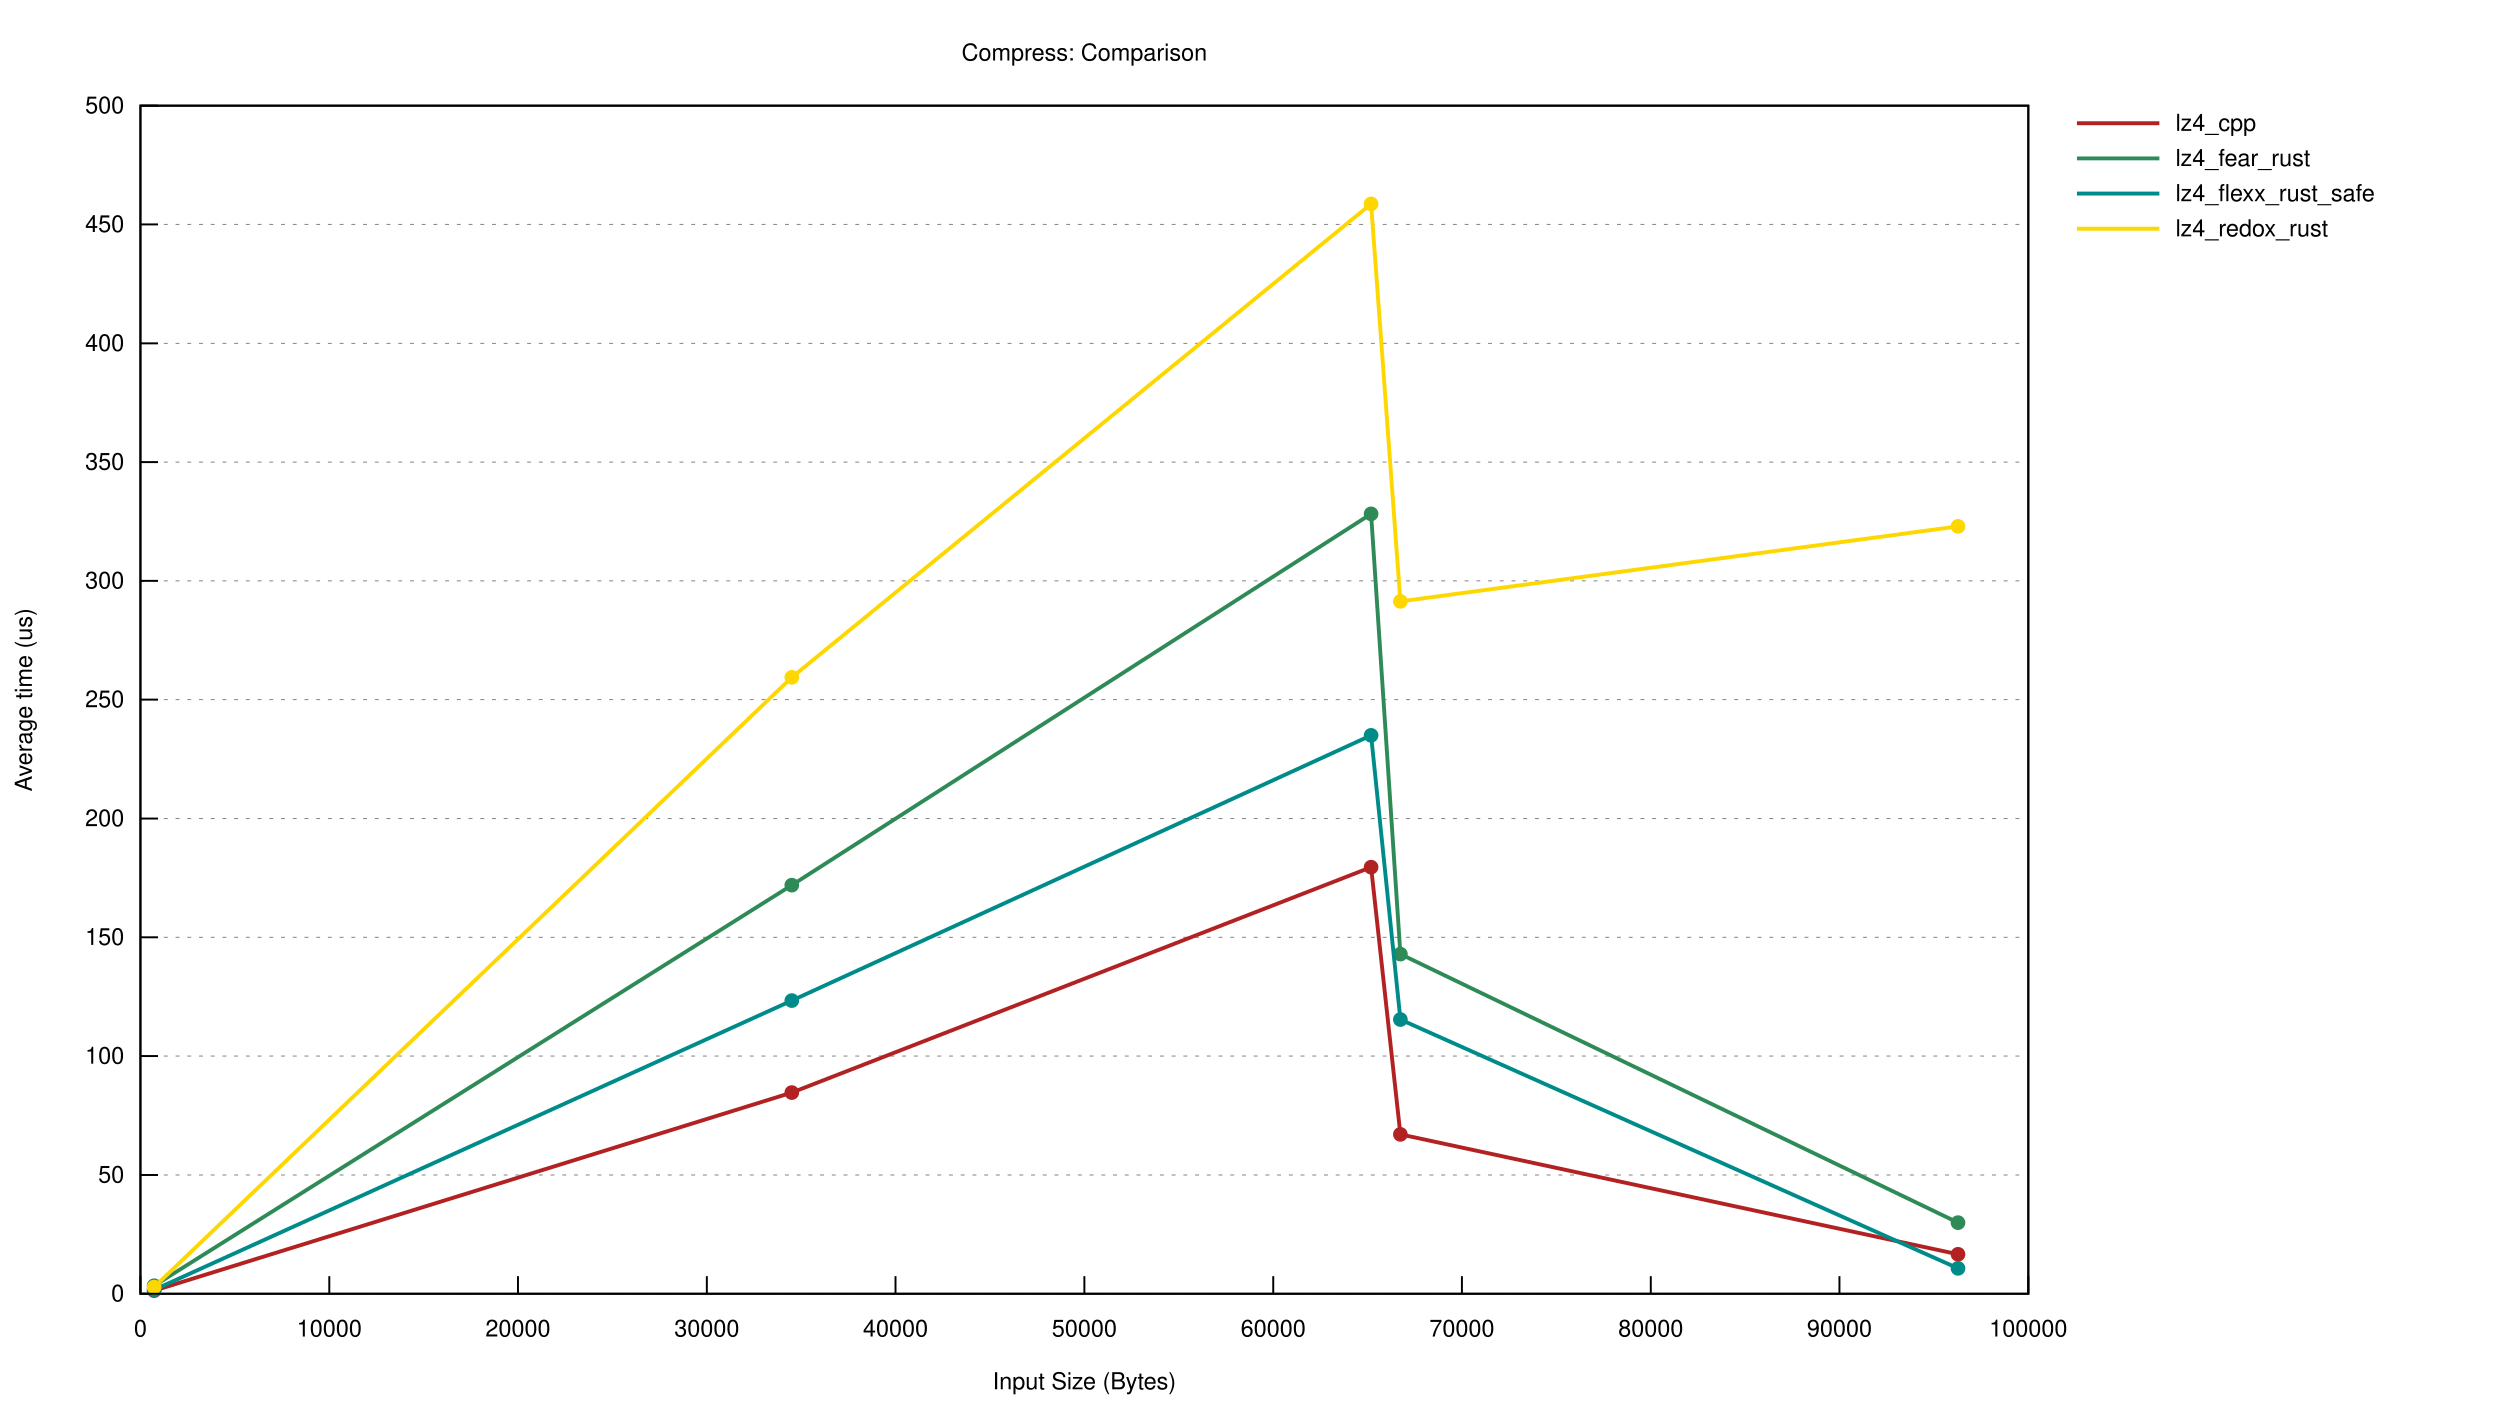
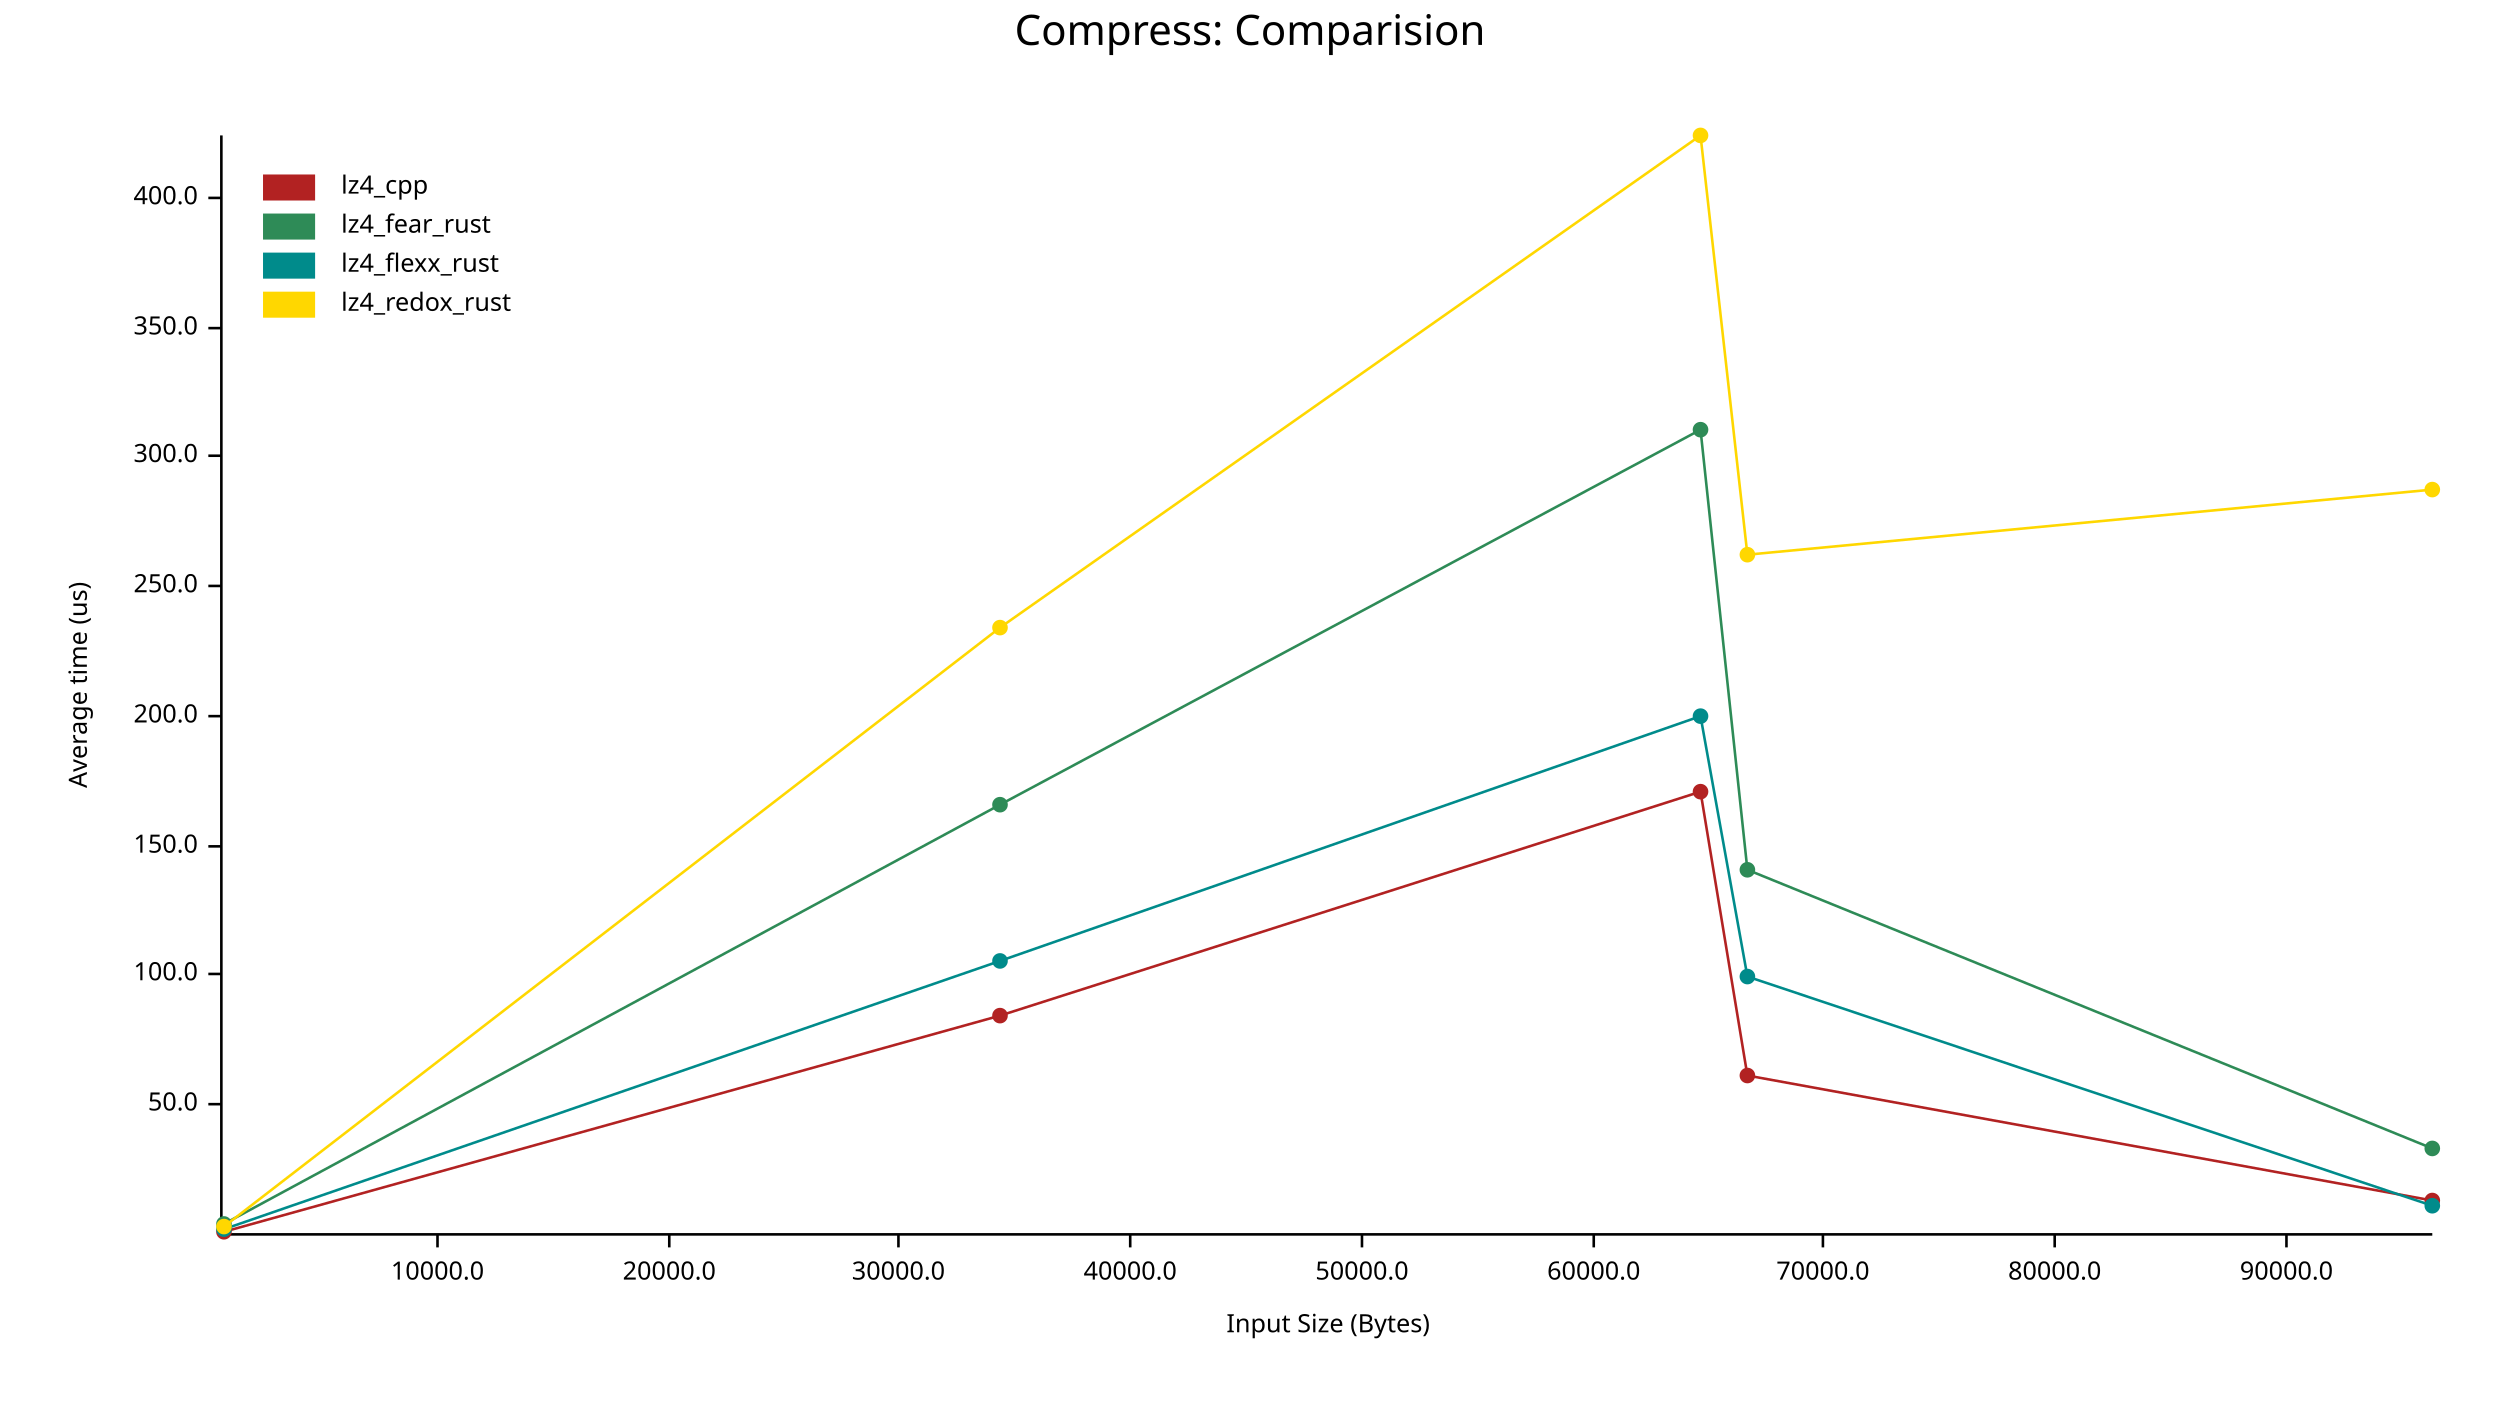
- <svg xmlns="http://www.w3.org/2000/svg" xmlns:xlink="http://www.w3.org/1999/xlink" viewBox="0 0 1280 720">
-   <g id="gnuplot_canvas">
-     <rect x="0" y="0" width="1280" height="720" fill="none" />
-     <defs>
-       <circle id="gpDot" r="0.5" stroke-width="0.5" />
-       <path id="gpPt0" stroke-width="0.222" stroke="currentColor" d="M-1,0 h2 M0,-1 v2" />
-       <path id="gpPt1" stroke-width="0.222" stroke="currentColor" d="M-1,-1 L1,1 M1,-1 L-1,1" />
-       <path id="gpPt2" stroke-width="0.222" stroke="currentColor" d="M-1,0 L1,0 M0,-1 L0,1 M-1,-1 L1,1 M-1,1 L1,-1" />
-       <rect id="gpPt3" stroke-width="0.222" stroke="currentColor" x="-1" y="-1" width="2" height="2" />
-       <rect id="gpPt4" stroke-width="0.222" stroke="currentColor" fill="currentColor" x="-1" y="-1" width="2" height="2" />
-       <circle id="gpPt5" stroke-width="0.222" stroke="currentColor" cx="0" cy="0" r="1" />
-       <use xlink:href="#gpPt5" id="gpPt6" fill="currentColor" stroke="none" />
-       <path id="gpPt7" stroke-width="0.222" stroke="currentColor" d="M0,-1.33 L-1.33,0.67 L1.33,0.67 z" />
-       <use xlink:href="#gpPt7" id="gpPt8" fill="currentColor" stroke="none" />
-       <use xlink:href="#gpPt7" id="gpPt9" stroke="currentColor" transform="rotate(180)" />
-       <use xlink:href="#gpPt9" id="gpPt10" fill="currentColor" stroke="none" />
-       <use xlink:href="#gpPt3" id="gpPt11" stroke="currentColor" transform="rotate(45)" />
-       <use xlink:href="#gpPt11" id="gpPt12" fill="currentColor" stroke="none" />
-       <path id="gpPt13" stroke-width="0.222" stroke="currentColor" d="M0,1.330 L1.265,0.411 L0.782,-1.067 L-0.782,-1.076 L-1.265,0.411 z" />
-       <use xlink:href="#gpPt13" id="gpPt14" fill="currentColor" stroke="none" />
-       <filter id="textbox" filterUnits="objectBoundingBox" x="0" y="0" height="1" width="1">
-         <feFlood flood-color="white" flood-opacity="1" result="bgnd" />
-         <feComposite in="SourceGraphic" in2="bgnd" operator="atop" />
-       </filter>
-       <filter id="greybox" filterUnits="objectBoundingBox" x="0" y="0" height="1" width="1">
-         <feFlood flood-color="lightgrey" flood-opacity="1" result="grey" />
-         <feComposite in="SourceGraphic" in2="grey" operator="atop" />
-       </filter>
-     </defs>
-     <g fill="none" color="white" stroke="currentColor" stroke-width="1.00" stroke-linecap="butt" stroke-linejoin="miter">
- </g>
-     <g fill="none" color="black" stroke="currentColor" stroke-width="1.00" stroke-linecap="butt" stroke-linejoin="miter">
- </g>
-     <g fill="none" color="black" stroke="black" stroke-width="0.50" stroke-linecap="butt" stroke-linejoin="miter">
- </g>
-     <g fill="none" color="gray" stroke="currentColor" stroke-width="0.50" stroke-linecap="butt" stroke-linejoin="miter">
-       <path stroke="gray" stroke-dasharray="2,4" class="gridline" d="M71.9,662.4 L1038.5,662.4  " />
-     </g>
-     <g fill="none" color="gray" stroke="gray" stroke-width="1.00" stroke-linecap="butt" stroke-linejoin="miter">
- </g>
-     <g fill="none" color="black" stroke="currentColor" stroke-width="1.00" stroke-linecap="butt" stroke-linejoin="miter">
-       <path stroke="black" d="M71.9,662.4 L80.9,662.4  " />
-       <g transform="translate(63.6,666.3)" stroke="none" fill="black" font-family="Helvetica" font-size="12.00" text-anchor="end">
-         <text>
-           <tspan font-family="Helvetica"> 0</tspan>
-         </text>
-       </g>
-     </g>
-     <g fill="none" color="black" stroke="currentColor" stroke-width="1.00" stroke-linecap="butt" stroke-linejoin="miter">
- </g>
-     <g fill="none" color="black" stroke="black" stroke-width="0.50" stroke-linecap="butt" stroke-linejoin="miter">
- </g>
-     <g fill="none" color="gray" stroke="currentColor" stroke-width="0.50" stroke-linecap="butt" stroke-linejoin="miter">
-       <path stroke="gray" stroke-dasharray="2,4" class="gridline" d="M71.9,601.6 L1038.5,601.6  " />
-     </g>
-     <g fill="none" color="gray" stroke="gray" stroke-width="1.00" stroke-linecap="butt" stroke-linejoin="miter">
- </g>
-     <g fill="none" color="black" stroke="currentColor" stroke-width="1.00" stroke-linecap="butt" stroke-linejoin="miter">
-       <path stroke="black" d="M71.9,601.6 L80.9,601.6  " />
-       <g transform="translate(63.6,605.5)" stroke="none" fill="black" font-family="Helvetica" font-size="12.00" text-anchor="end">
-         <text>
-           <tspan font-family="Helvetica"> 50</tspan>
-         </text>
-       </g>
-     </g>
-     <g fill="none" color="black" stroke="currentColor" stroke-width="1.00" stroke-linecap="butt" stroke-linejoin="miter">
- </g>
-     <g fill="none" color="black" stroke="black" stroke-width="0.50" stroke-linecap="butt" stroke-linejoin="miter">
- </g>
-     <g fill="none" color="gray" stroke="currentColor" stroke-width="0.50" stroke-linecap="butt" stroke-linejoin="miter">
-       <path stroke="gray" stroke-dasharray="2,4" class="gridline" d="M71.9,540.7 L1038.5,540.7  " />
-     </g>
-     <g fill="none" color="gray" stroke="gray" stroke-width="1.00" stroke-linecap="butt" stroke-linejoin="miter">
- </g>
-     <g fill="none" color="black" stroke="currentColor" stroke-width="1.00" stroke-linecap="butt" stroke-linejoin="miter">
-       <path stroke="black" d="M71.9,540.7 L80.9,540.7  " />
-       <g transform="translate(63.6,544.6)" stroke="none" fill="black" font-family="Helvetica" font-size="12.00" text-anchor="end">
-         <text>
-           <tspan font-family="Helvetica"> 100</tspan>
-         </text>
-       </g>
-     </g>
-     <g fill="none" color="black" stroke="currentColor" stroke-width="1.00" stroke-linecap="butt" stroke-linejoin="miter">
- </g>
-     <g fill="none" color="black" stroke="black" stroke-width="0.50" stroke-linecap="butt" stroke-linejoin="miter">
- </g>
-     <g fill="none" color="gray" stroke="currentColor" stroke-width="0.50" stroke-linecap="butt" stroke-linejoin="miter">
-       <path stroke="gray" stroke-dasharray="2,4" class="gridline" d="M71.9,479.9 L1038.5,479.9  " />
-     </g>
-     <g fill="none" color="gray" stroke="gray" stroke-width="1.00" stroke-linecap="butt" stroke-linejoin="miter">
- </g>
-     <g fill="none" color="black" stroke="currentColor" stroke-width="1.00" stroke-linecap="butt" stroke-linejoin="miter">
-       <path stroke="black" d="M71.9,479.9 L80.9,479.9  " />
-       <g transform="translate(63.6,483.8)" stroke="none" fill="black" font-family="Helvetica" font-size="12.00" text-anchor="end">
-         <text>
-           <tspan font-family="Helvetica"> 150</tspan>
-         </text>
-       </g>
-     </g>
-     <g fill="none" color="black" stroke="currentColor" stroke-width="1.00" stroke-linecap="butt" stroke-linejoin="miter">
- </g>
-     <g fill="none" color="black" stroke="black" stroke-width="0.50" stroke-linecap="butt" stroke-linejoin="miter">
- </g>
-     <g fill="none" color="gray" stroke="currentColor" stroke-width="0.50" stroke-linecap="butt" stroke-linejoin="miter">
-       <path stroke="gray" stroke-dasharray="2,4" class="gridline" d="M71.9,419.1 L1038.5,419.1  " />
-     </g>
-     <g fill="none" color="gray" stroke="gray" stroke-width="1.00" stroke-linecap="butt" stroke-linejoin="miter">
- </g>
-     <g fill="none" color="black" stroke="currentColor" stroke-width="1.00" stroke-linecap="butt" stroke-linejoin="miter">
-       <path stroke="black" d="M71.9,419.1 L80.9,419.1  " />
-       <g transform="translate(63.6,423.0)" stroke="none" fill="black" font-family="Helvetica" font-size="12.00" text-anchor="end">
-         <text>
-           <tspan font-family="Helvetica"> 200</tspan>
-         </text>
-       </g>
-     </g>
-     <g fill="none" color="black" stroke="currentColor" stroke-width="1.00" stroke-linecap="butt" stroke-linejoin="miter">
- </g>
-     <g fill="none" color="black" stroke="black" stroke-width="0.50" stroke-linecap="butt" stroke-linejoin="miter">
- </g>
-     <g fill="none" color="gray" stroke="currentColor" stroke-width="0.50" stroke-linecap="butt" stroke-linejoin="miter">
-       <path stroke="gray" stroke-dasharray="2,4" class="gridline" d="M71.9,358.2 L1038.5,358.2  " />
-     </g>
-     <g fill="none" color="gray" stroke="gray" stroke-width="1.00" stroke-linecap="butt" stroke-linejoin="miter">
- </g>
-     <g fill="none" color="black" stroke="currentColor" stroke-width="1.00" stroke-linecap="butt" stroke-linejoin="miter">
-       <path stroke="black" d="M71.9,358.2 L80.9,358.2  " />
-       <g transform="translate(63.6,362.1)" stroke="none" fill="black" font-family="Helvetica" font-size="12.00" text-anchor="end">
-         <text>
-           <tspan font-family="Helvetica"> 250</tspan>
-         </text>
-       </g>
-     </g>
-     <g fill="none" color="black" stroke="currentColor" stroke-width="1.00" stroke-linecap="butt" stroke-linejoin="miter">
- </g>
-     <g fill="none" color="black" stroke="black" stroke-width="0.50" stroke-linecap="butt" stroke-linejoin="miter">
- </g>
-     <g fill="none" color="gray" stroke="currentColor" stroke-width="0.50" stroke-linecap="butt" stroke-linejoin="miter">
-       <path stroke="gray" stroke-dasharray="2,4" class="gridline" d="M71.9,297.4 L1038.5,297.4  " />
-     </g>
-     <g fill="none" color="gray" stroke="gray" stroke-width="1.00" stroke-linecap="butt" stroke-linejoin="miter">
- </g>
-     <g fill="none" color="black" stroke="currentColor" stroke-width="1.00" stroke-linecap="butt" stroke-linejoin="miter">
-       <path stroke="black" d="M71.9,297.4 L80.9,297.4  " />
-       <g transform="translate(63.6,301.3)" stroke="none" fill="black" font-family="Helvetica" font-size="12.00" text-anchor="end">
-         <text>
-           <tspan font-family="Helvetica"> 300</tspan>
-         </text>
-       </g>
-     </g>
-     <g fill="none" color="black" stroke="currentColor" stroke-width="1.00" stroke-linecap="butt" stroke-linejoin="miter">
- </g>
-     <g fill="none" color="black" stroke="black" stroke-width="0.50" stroke-linecap="butt" stroke-linejoin="miter">
- </g>
-     <g fill="none" color="gray" stroke="currentColor" stroke-width="0.50" stroke-linecap="butt" stroke-linejoin="miter">
-       <path stroke="gray" stroke-dasharray="2,4" class="gridline" d="M71.9,236.6 L1038.5,236.6  " />
-     </g>
-     <g fill="none" color="gray" stroke="gray" stroke-width="1.00" stroke-linecap="butt" stroke-linejoin="miter">
- </g>
-     <g fill="none" color="black" stroke="currentColor" stroke-width="1.00" stroke-linecap="butt" stroke-linejoin="miter">
-       <path stroke="black" d="M71.9,236.6 L80.9,236.6  " />
-       <g transform="translate(63.6,240.5)" stroke="none" fill="black" font-family="Helvetica" font-size="12.00" text-anchor="end">
-         <text>
-           <tspan font-family="Helvetica"> 350</tspan>
-         </text>
-       </g>
-     </g>
-     <g fill="none" color="black" stroke="currentColor" stroke-width="1.00" stroke-linecap="butt" stroke-linejoin="miter">
- </g>
-     <g fill="none" color="black" stroke="black" stroke-width="0.50" stroke-linecap="butt" stroke-linejoin="miter">
- </g>
-     <g fill="none" color="gray" stroke="currentColor" stroke-width="0.50" stroke-linecap="butt" stroke-linejoin="miter">
-       <path stroke="gray" stroke-dasharray="2,4" class="gridline" d="M71.9,175.8 L1038.5,175.8  " />
-     </g>
-     <g fill="none" color="gray" stroke="gray" stroke-width="1.00" stroke-linecap="butt" stroke-linejoin="miter">
- </g>
-     <g fill="none" color="black" stroke="currentColor" stroke-width="1.00" stroke-linecap="butt" stroke-linejoin="miter">
-       <path stroke="black" d="M71.9,175.8 L80.9,175.8  " />
-       <g transform="translate(63.6,179.7)" stroke="none" fill="black" font-family="Helvetica" font-size="12.00" text-anchor="end">
-         <text>
-           <tspan font-family="Helvetica"> 400</tspan>
-         </text>
-       </g>
-     </g>
-     <g fill="none" color="black" stroke="currentColor" stroke-width="1.00" stroke-linecap="butt" stroke-linejoin="miter">
- </g>
-     <g fill="none" color="black" stroke="black" stroke-width="0.50" stroke-linecap="butt" stroke-linejoin="miter">
- </g>
-     <g fill="none" color="gray" stroke="currentColor" stroke-width="0.50" stroke-linecap="butt" stroke-linejoin="miter">
-       <path stroke="gray" stroke-dasharray="2,4" class="gridline" d="M71.9,114.9 L1038.5,114.9  " />
-     </g>
-     <g fill="none" color="gray" stroke="gray" stroke-width="1.00" stroke-linecap="butt" stroke-linejoin="miter">
- </g>
-     <g fill="none" color="black" stroke="currentColor" stroke-width="1.00" stroke-linecap="butt" stroke-linejoin="miter">
-       <path stroke="black" d="M71.9,114.9 L80.9,114.9  " />
-       <g transform="translate(63.6,118.8)" stroke="none" fill="black" font-family="Helvetica" font-size="12.00" text-anchor="end">
-         <text>
-           <tspan font-family="Helvetica"> 450</tspan>
-         </text>
-       </g>
-     </g>
-     <g fill="none" color="black" stroke="currentColor" stroke-width="1.00" stroke-linecap="butt" stroke-linejoin="miter">
- </g>
-     <g fill="none" color="black" stroke="black" stroke-width="0.50" stroke-linecap="butt" stroke-linejoin="miter">
- </g>
-     <g fill="none" color="gray" stroke="currentColor" stroke-width="0.50" stroke-linecap="butt" stroke-linejoin="miter">
-       <path stroke="gray" stroke-dasharray="2,4" class="gridline" d="M71.9,54.1 L1038.5,54.1  " />
-     </g>
-     <g fill="none" color="gray" stroke="gray" stroke-width="1.00" stroke-linecap="butt" stroke-linejoin="miter">
- </g>
-     <g fill="none" color="black" stroke="currentColor" stroke-width="1.00" stroke-linecap="butt" stroke-linejoin="miter">
-       <path stroke="black" d="M71.9,54.1 L80.9,54.1  " />
-       <g transform="translate(63.6,58.0)" stroke="none" fill="black" font-family="Helvetica" font-size="12.00" text-anchor="end">
-         <text>
-           <tspan font-family="Helvetica"> 500</tspan>
-         </text>
-       </g>
-     </g>
-     <g fill="none" color="black" stroke="currentColor" stroke-width="1.00" stroke-linecap="butt" stroke-linejoin="miter">
-       <path stroke="black" d="M71.9,662.4 L71.9,653.4  " />
-       <g transform="translate(71.9,684.3)" stroke="none" fill="black" font-family="Helvetica" font-size="12.00" text-anchor="middle">
-         <text>
-           <tspan font-family="Helvetica"> 0</tspan>
-         </text>
-       </g>
-     </g>
-     <g fill="none" color="black" stroke="currentColor" stroke-width="1.00" stroke-linecap="butt" stroke-linejoin="miter">
-       <path stroke="black" d="M168.6,662.4 L168.6,653.4  " />
-       <g transform="translate(168.6,684.3)" stroke="none" fill="black" font-family="Helvetica" font-size="12.00" text-anchor="middle">
-         <text>
-           <tspan font-family="Helvetica"> 10000</tspan>
-         </text>
-       </g>
-     </g>
-     <g fill="none" color="black" stroke="currentColor" stroke-width="1.00" stroke-linecap="butt" stroke-linejoin="miter">
-       <path stroke="black" d="M265.2,662.4 L265.2,653.4  " />
-       <g transform="translate(265.2,684.3)" stroke="none" fill="black" font-family="Helvetica" font-size="12.00" text-anchor="middle">
-         <text>
-           <tspan font-family="Helvetica"> 20000</tspan>
-         </text>
-       </g>
-     </g>
-     <g fill="none" color="black" stroke="currentColor" stroke-width="1.00" stroke-linecap="butt" stroke-linejoin="miter">
-       <path stroke="black" d="M361.9,662.4 L361.9,653.4  " />
-       <g transform="translate(361.9,684.3)" stroke="none" fill="black" font-family="Helvetica" font-size="12.00" text-anchor="middle">
-         <text>
-           <tspan font-family="Helvetica"> 30000</tspan>
-         </text>
-       </g>
-     </g>
-     <g fill="none" color="black" stroke="currentColor" stroke-width="1.00" stroke-linecap="butt" stroke-linejoin="miter">
-       <path stroke="black" d="M458.5,662.4 L458.5,653.4  " />
-       <g transform="translate(458.5,684.3)" stroke="none" fill="black" font-family="Helvetica" font-size="12.00" text-anchor="middle">
-         <text>
-           <tspan font-family="Helvetica"> 40000</tspan>
-         </text>
-       </g>
-     </g>
-     <g fill="none" color="black" stroke="currentColor" stroke-width="1.00" stroke-linecap="butt" stroke-linejoin="miter">
-       <path stroke="black" d="M555.2,662.4 L555.2,653.4  " />
-       <g transform="translate(555.2,684.3)" stroke="none" fill="black" font-family="Helvetica" font-size="12.00" text-anchor="middle">
-         <text>
-           <tspan font-family="Helvetica"> 50000</tspan>
-         </text>
-       </g>
-     </g>
-     <g fill="none" color="black" stroke="currentColor" stroke-width="1.00" stroke-linecap="butt" stroke-linejoin="miter">
-       <path stroke="black" d="M651.9,662.4 L651.9,653.4  " />
-       <g transform="translate(651.9,684.3)" stroke="none" fill="black" font-family="Helvetica" font-size="12.00" text-anchor="middle">
-         <text>
-           <tspan font-family="Helvetica"> 60000</tspan>
-         </text>
-       </g>
-     </g>
-     <g fill="none" color="black" stroke="currentColor" stroke-width="1.00" stroke-linecap="butt" stroke-linejoin="miter">
-       <path stroke="black" d="M748.5,662.4 L748.5,653.4  " />
-       <g transform="translate(748.5,684.3)" stroke="none" fill="black" font-family="Helvetica" font-size="12.00" text-anchor="middle">
-         <text>
-           <tspan font-family="Helvetica"> 70000</tspan>
-         </text>
-       </g>
-     </g>
-     <g fill="none" color="black" stroke="currentColor" stroke-width="1.00" stroke-linecap="butt" stroke-linejoin="miter">
-       <path stroke="black" d="M845.2,662.4 L845.2,653.4  " />
-       <g transform="translate(845.2,684.3)" stroke="none" fill="black" font-family="Helvetica" font-size="12.00" text-anchor="middle">
-         <text>
-           <tspan font-family="Helvetica"> 80000</tspan>
-         </text>
-       </g>
-     </g>
-     <g fill="none" color="black" stroke="currentColor" stroke-width="1.00" stroke-linecap="butt" stroke-linejoin="miter">
-       <path stroke="black" d="M941.8,662.4 L941.8,653.4  " />
-       <g transform="translate(941.8,684.3)" stroke="none" fill="black" font-family="Helvetica" font-size="12.00" text-anchor="middle">
-         <text>
-           <tspan font-family="Helvetica"> 90000</tspan>
-         </text>
-       </g>
-     </g>
-     <g fill="none" color="black" stroke="currentColor" stroke-width="1.00" stroke-linecap="butt" stroke-linejoin="miter">
-       <path stroke="black" d="M1038.5,662.4 L1038.5,653.4  " />
-       <g transform="translate(1038.5,684.3)" stroke="none" fill="black" font-family="Helvetica" font-size="12.00" text-anchor="middle">
-         <text>
-           <tspan font-family="Helvetica"> 100000</tspan>
-         </text>
-       </g>
-     </g>
-     <g fill="none" color="black" stroke="currentColor" stroke-width="1.00" stroke-linecap="butt" stroke-linejoin="miter">
- </g>
-     <g fill="none" color="black" stroke="currentColor" stroke-width="1.00" stroke-linecap="butt" stroke-linejoin="miter">
-       <path stroke="black" d="M71.9,54.1 L71.9,662.4 L1038.5,662.4 L1038.5,54.1 L71.9,54.1 Z  " />
-     </g>
-     <g fill="none" color="black" stroke="currentColor" stroke-width="1.00" stroke-linecap="butt" stroke-linejoin="miter">
-       <g transform="translate(16.3,358.3) rotate(270)" stroke="none" fill="black" font-family="Helvetica" font-size="12.00" text-anchor="middle">
-         <text>
-           <tspan font-family="Helvetica">Average time (us)</tspan>
-         </text>
-       </g>
-     </g>
-     <g fill="none" color="black" stroke="currentColor" stroke-width="1.00" stroke-linecap="butt" stroke-linejoin="miter">
-       <g transform="translate(555.2,711.3)" stroke="none" fill="black" font-family="Helvetica" font-size="12.00" text-anchor="middle">
-         <text>
-           <tspan font-family="Helvetica">Input Size (Bytes)</tspan>
-         </text>
-       </g>
-     </g>
-     <g fill="none" color="black" stroke="currentColor" stroke-width="1.00" stroke-linecap="butt" stroke-linejoin="miter">
-       <g transform="translate(555.2,31.0)" stroke="none" fill="black" font-family="Helvetica" font-size="12.00" text-anchor="middle">
-         <text>
-           <tspan font-family="Helvetica">Compress: Comparison</tspan>
-         </text>
-       </g>
-     </g>
-     <g id="gnuplot_plot_1">
-       <g fill="none" color="white" stroke="black" stroke-width="2.00" stroke-linecap="butt" stroke-linejoin="miter">
- </g>
-       <g fill="none" color="black" stroke="currentColor" stroke-width="2.00" stroke-linecap="butt" stroke-linejoin="miter">
-         <g transform="translate(1113.9,67.0)" stroke="none" fill="black" font-family="Helvetica" font-size="12.00" text-anchor="start">
-           <text>
-             <tspan font-family="Helvetica">lz4_cpp</tspan>
-           </text>
-         </g>
-       </g>
-       <g fill="none" color="black" stroke="currentColor" stroke-width="2.00" stroke-linecap="butt" stroke-linejoin="miter">
-         <path stroke="rgb(178,  34,  34)" d="M1063.4,63.1 L1105.6,63.1 M78.9,660.8 L405.4,559.4 L702.0,444.0 L717.0,580.8 L1002.5,642.2  " />
-       </g>
-     </g>
-     <g id="gnuplot_plot_2">
-       <g fill="none" color="white" stroke="rgb(178,  34,  34)" stroke-width="1.00" stroke-linecap="butt" stroke-linejoin="miter">
- </g>
-       <g fill="none" color="black" stroke="currentColor" stroke-width="1.00" stroke-linecap="butt" stroke-linejoin="miter">
-         <use xlink:href="#gpPt6" transform="translate(78.9,660.8) scale(3.38)" color="rgb(178,  34,  34)" />
-         <use xlink:href="#gpPt6" transform="translate(405.4,559.4) scale(3.38)" color="rgb(178,  34,  34)" />
-         <use xlink:href="#gpPt6" transform="translate(702.0,444.0) scale(3.38)" color="rgb(178,  34,  34)" />
-         <use xlink:href="#gpPt6" transform="translate(717.0,580.8) scale(3.38)" color="rgb(178,  34,  34)" />
-         <use xlink:href="#gpPt6" transform="translate(1002.5,642.2) scale(3.38)" color="rgb(178,  34,  34)" />
-       </g>
-     </g>
-     <g id="gnuplot_plot_3">
-       <g fill="none" color="white" stroke="rgb(178,  34,  34)" stroke-width="2.00" stroke-linecap="butt" stroke-linejoin="miter">
- </g>
-       <g fill="none" color="black" stroke="currentColor" stroke-width="2.00" stroke-linecap="butt" stroke-linejoin="miter">
-         <g transform="translate(1113.9,85.0)" stroke="none" fill="black" font-family="Helvetica" font-size="12.00" text-anchor="start">
-           <text>
-             <tspan font-family="Helvetica">lz4_fear_rust</tspan>
-           </text>
-         </g>
-       </g>
-       <g fill="none" color="black" stroke="currentColor" stroke-width="2.00" stroke-linecap="butt" stroke-linejoin="miter">
-         <path stroke="rgb( 46, 139,  87)" d="M1063.4,81.1 L1105.6,81.1 M78.9,658.3 L405.4,453.2 L702.0,263.1 L717.0,488.5 L1002.5,626.0  " />
-       </g>
-     </g>
-     <g id="gnuplot_plot_4">
-       <g fill="none" color="white" stroke="rgb( 46, 139,  87)" stroke-width="1.00" stroke-linecap="butt" stroke-linejoin="miter">
- </g>
-       <g fill="none" color="black" stroke="currentColor" stroke-width="1.00" stroke-linecap="butt" stroke-linejoin="miter">
-         <use xlink:href="#gpPt6" transform="translate(78.9,658.3) scale(3.38)" color="rgb( 46, 139,  87)" />
-         <use xlink:href="#gpPt6" transform="translate(405.4,453.2) scale(3.38)" color="rgb( 46, 139,  87)" />
-         <use xlink:href="#gpPt6" transform="translate(702.0,263.1) scale(3.38)" color="rgb( 46, 139,  87)" />
-         <use xlink:href="#gpPt6" transform="translate(717.0,488.5) scale(3.38)" color="rgb( 46, 139,  87)" />
-         <use xlink:href="#gpPt6" transform="translate(1002.5,626.0) scale(3.38)" color="rgb( 46, 139,  87)" />
-       </g>
-     </g>
-     <g id="gnuplot_plot_5">
-       <g fill="none" color="white" stroke="rgb( 46, 139,  87)" stroke-width="2.00" stroke-linecap="butt" stroke-linejoin="miter">
- </g>
-       <g fill="none" color="black" stroke="currentColor" stroke-width="2.00" stroke-linecap="butt" stroke-linejoin="miter">
-         <g transform="translate(1113.9,103.0)" stroke="none" fill="black" font-family="Helvetica" font-size="12.00" text-anchor="start">
-           <text>
-             <tspan font-family="Helvetica">lz4_flexx_rust_safe</tspan>
-           </text>
-         </g>
-       </g>
-       <g fill="none" color="black" stroke="currentColor" stroke-width="2.00" stroke-linecap="butt" stroke-linejoin="miter">
-         <path stroke="rgb(  0, 139, 139)" d="M1063.4,99.1 L1105.6,99.1 M78.9,660.4 L405.4,512.3 L702.0,376.5 L717.0,522.0 L1002.5,649.4  " />
-       </g>
-     </g>
-     <g id="gnuplot_plot_6">
-       <g fill="none" color="white" stroke="rgb(  0, 139, 139)" stroke-width="1.00" stroke-linecap="butt" stroke-linejoin="miter">
- </g>
-       <g fill="none" color="black" stroke="currentColor" stroke-width="1.00" stroke-linecap="butt" stroke-linejoin="miter">
-         <use xlink:href="#gpPt6" transform="translate(78.9,660.4) scale(3.38)" color="rgb(  0, 139, 139)" />
-         <use xlink:href="#gpPt6" transform="translate(405.4,512.3) scale(3.38)" color="rgb(  0, 139, 139)" />
-         <use xlink:href="#gpPt6" transform="translate(702.0,376.5) scale(3.38)" color="rgb(  0, 139, 139)" />
-         <use xlink:href="#gpPt6" transform="translate(717.0,522.0) scale(3.38)" color="rgb(  0, 139, 139)" />
-         <use xlink:href="#gpPt6" transform="translate(1002.5,649.4) scale(3.38)" color="rgb(  0, 139, 139)" />
-       </g>
-     </g>
-     <g id="gnuplot_plot_7">
-       <g fill="none" color="white" stroke="rgb(  0, 139, 139)" stroke-width="2.00" stroke-linecap="butt" stroke-linejoin="miter">
- </g>
-       <g fill="none" color="black" stroke="currentColor" stroke-width="2.00" stroke-linecap="butt" stroke-linejoin="miter">
-         <g transform="translate(1113.9,121.0)" stroke="none" fill="black" font-family="Helvetica" font-size="12.00" text-anchor="start">
-           <text>
-             <tspan font-family="Helvetica">lz4_redox_rust</tspan>
-           </text>
-         </g>
-       </g>
-       <g fill="none" color="black" stroke="currentColor" stroke-width="2.00" stroke-linecap="butt" stroke-linejoin="miter">
-         <path stroke="rgb(255, 215,   0)" d="M1063.4,117.1 L1105.6,117.1 M78.9,659.0 L405.4,346.8 L702.0,104.4 L717.0,307.9 L1002.5,269.5  " />
-       </g>
-     </g>
-     <g id="gnuplot_plot_8">
-       <g fill="none" color="white" stroke="rgb(255, 215,   0)" stroke-width="1.00" stroke-linecap="butt" stroke-linejoin="miter">
- </g>
-       <g fill="none" color="black" stroke="currentColor" stroke-width="1.00" stroke-linecap="butt" stroke-linejoin="miter">
-         <use xlink:href="#gpPt6" transform="translate(78.9,659.0) scale(3.38)" color="rgb(255, 215,   0)" />
-         <use xlink:href="#gpPt6" transform="translate(405.4,346.8) scale(3.38)" color="rgb(255, 215,   0)" />
-         <use xlink:href="#gpPt6" transform="translate(702.0,104.4) scale(3.38)" color="rgb(255, 215,   0)" />
-         <use xlink:href="#gpPt6" transform="translate(717.0,307.9) scale(3.38)" color="rgb(255, 215,   0)" />
-         <use xlink:href="#gpPt6" transform="translate(1002.5,269.5) scale(3.38)" color="rgb(255, 215,   0)" />
-       </g>
-     </g>
-     <g fill="none" color="white" stroke="rgb(255, 215,   0)" stroke-width="2.00" stroke-linecap="butt" stroke-linejoin="miter">
- </g>
-     <g fill="none" color="black" stroke="currentColor" stroke-width="2.00" stroke-linecap="butt" stroke-linejoin="miter">
- </g>
-     <g fill="none" color="black" stroke="black" stroke-width="1.00" stroke-linecap="butt" stroke-linejoin="miter">
- </g>
-     <g fill="none" color="black" stroke="currentColor" stroke-width="1.00" stroke-linecap="butt" stroke-linejoin="miter">
-       <path stroke="black" d="M71.9,54.1 L71.9,662.4 L1038.5,662.4 L1038.5,54.1 L71.9,54.1 Z  " />
-     </g>
-     <g fill="none" color="black" stroke="currentColor" stroke-width="1.00" stroke-linecap="butt" stroke-linejoin="miter">
- </g>
-   </g>
+ <svg xmlns="http://www.w3.org/2000/svg" width="960" height="540" viewBox="0 0 960 540">
+   <text x="480" y="5" dy="0.76em" text-anchor="middle" font-family="sans-serif" font-size="16.129" opacity="1" fill="#000000">
+ Compress: Comparision
+ </text>
+   <text x="26" y="263" dy="0.76em" text-anchor="middle" font-family="sans-serif" font-size="9.677" opacity="1" fill="#000000" transform="rotate(270, 26, 263)">
+ Average time (us)
+ </text>
+   <text x="510" y="514" dy="-0.5ex" text-anchor="middle" font-family="sans-serif" font-size="9.677" opacity="1" fill="#000000">
+ Input Size (Bytes)
+ </text>
+   <polyline fill="none" opacity="1" stroke="#000000" stroke-width="1" points="85,52 85,474 " />
+   <text x="76" y="424" dy="0.5ex" text-anchor="end" font-family="sans-serif" font-size="9.677" opacity="1" fill="#000000">
+ 50.0
+ </text>
+   <polyline fill="none" opacity="1" stroke="#000000" stroke-width="1" points="80,424 85,424 " />
+   <text x="76" y="374" dy="0.5ex" text-anchor="end" font-family="sans-serif" font-size="9.677" opacity="1" fill="#000000">
+ 100.0
+ </text>
+   <polyline fill="none" opacity="1" stroke="#000000" stroke-width="1" points="80,374 85,374 " />
+   <text x="76" y="325" dy="0.5ex" text-anchor="end" font-family="sans-serif" font-size="9.677" opacity="1" fill="#000000">
+ 150.0
+ </text>
+   <polyline fill="none" opacity="1" stroke="#000000" stroke-width="1" points="80,325 85,325 " />
+   <text x="76" y="275" dy="0.5ex" text-anchor="end" font-family="sans-serif" font-size="9.677" opacity="1" fill="#000000">
+ 200.0
+ </text>
+   <polyline fill="none" opacity="1" stroke="#000000" stroke-width="1" points="80,275 85,275 " />
+   <text x="76" y="225" dy="0.5ex" text-anchor="end" font-family="sans-serif" font-size="9.677" opacity="1" fill="#000000">
+ 250.0
+ </text>
+   <polyline fill="none" opacity="1" stroke="#000000" stroke-width="1" points="80,225 85,225 " />
+   <text x="76" y="175" dy="0.5ex" text-anchor="end" font-family="sans-serif" font-size="9.677" opacity="1" fill="#000000">
+ 300.0
+ </text>
+   <polyline fill="none" opacity="1" stroke="#000000" stroke-width="1" points="80,175 85,175 " />
+   <text x="76" y="126" dy="0.5ex" text-anchor="end" font-family="sans-serif" font-size="9.677" opacity="1" fill="#000000">
+ 350.0
+ </text>
+   <polyline fill="none" opacity="1" stroke="#000000" stroke-width="1" points="80,126 85,126 " />
+   <text x="76" y="76" dy="0.5ex" text-anchor="end" font-family="sans-serif" font-size="9.677" opacity="1" fill="#000000">
+ 400.0
+ </text>
+   <polyline fill="none" opacity="1" stroke="#000000" stroke-width="1" points="80,76 85,76 " />
+   <polyline fill="none" opacity="1" stroke="#000000" stroke-width="1" points="86,474 934,474 " />
+   <text x="168" y="484" dy="0.76em" text-anchor="middle" font-family="sans-serif" font-size="9.677" opacity="1" fill="#000000">
+ 10000.0
+ </text>
+   <polyline fill="none" opacity="1" stroke="#000000" stroke-width="1" points="168,474 168,479 " />
+   <text x="257" y="484" dy="0.76em" text-anchor="middle" font-family="sans-serif" font-size="9.677" opacity="1" fill="#000000">
+ 20000.0
+ </text>
+   <polyline fill="none" opacity="1" stroke="#000000" stroke-width="1" points="257,474 257,479 " />
+   <text x="345" y="484" dy="0.76em" text-anchor="middle" font-family="sans-serif" font-size="9.677" opacity="1" fill="#000000">
+ 30000.0
+ </text>
+   <polyline fill="none" opacity="1" stroke="#000000" stroke-width="1" points="345,474 345,479 " />
+   <text x="434" y="484" dy="0.76em" text-anchor="middle" font-family="sans-serif" font-size="9.677" opacity="1" fill="#000000">
+ 40000.0
+ </text>
+   <polyline fill="none" opacity="1" stroke="#000000" stroke-width="1" points="434,474 434,479 " />
+   <text x="523" y="484" dy="0.76em" text-anchor="middle" font-family="sans-serif" font-size="9.677" opacity="1" fill="#000000">
+ 50000.0
+ </text>
+   <polyline fill="none" opacity="1" stroke="#000000" stroke-width="1" points="523,474 523,479 " />
+   <text x="612" y="484" dy="0.76em" text-anchor="middle" font-family="sans-serif" font-size="9.677" opacity="1" fill="#000000">
+ 60000.0
+ </text>
+   <polyline fill="none" opacity="1" stroke="#000000" stroke-width="1" points="612,474 612,479 " />
+   <text x="700" y="484" dy="0.76em" text-anchor="middle" font-family="sans-serif" font-size="9.677" opacity="1" fill="#000000">
+ 70000.0
+ </text>
+   <polyline fill="none" opacity="1" stroke="#000000" stroke-width="1" points="700,474 700,479 " />
+   <text x="789" y="484" dy="0.76em" text-anchor="middle" font-family="sans-serif" font-size="9.677" opacity="1" fill="#000000">
+ 80000.0
+ </text>
+   <polyline fill="none" opacity="1" stroke="#000000" stroke-width="1" points="789,474 789,479 " />
+   <text x="878" y="484" dy="0.76em" text-anchor="middle" font-family="sans-serif" font-size="9.677" opacity="1" fill="#000000">
+ 90000.0
+ </text>
+   <polyline fill="none" opacity="1" stroke="#000000" stroke-width="1" points="878,474 878,479 " />
+   <circle cx="86" cy="473" r="3" opacity="1" fill="#B22222" stroke="none" />
+   <circle cx="384" cy="390" r="3" opacity="1" fill="#B22222" stroke="none" />
+   <circle cx="653" cy="304" r="3" opacity="1" fill="#B22222" stroke="none" />
+   <circle cx="671" cy="413" r="3" opacity="1" fill="#B22222" stroke="none" />
+   <circle cx="934" cy="461" r="3" opacity="1" fill="#B22222" stroke="none" />
+   <polyline fill="none" opacity="1" stroke="#B22222" stroke-width="1" points="86,473 384,390 653,304 671,413 934,461 " />
+   <circle cx="86" cy="470" r="3" opacity="1" fill="#2E8B57" stroke="none" />
+   <circle cx="384" cy="309" r="3" opacity="1" fill="#2E8B57" stroke="none" />
+   <circle cx="653" cy="165" r="3" opacity="1" fill="#2E8B57" stroke="none" />
+   <circle cx="671" cy="334" r="3" opacity="1" fill="#2E8B57" stroke="none" />
+   <circle cx="934" cy="441" r="3" opacity="1" fill="#2E8B57" stroke="none" />
+   <polyline fill="none" opacity="1" stroke="#2E8B57" stroke-width="1" points="86,470 384,309 653,165 671,334 934,441 " />
+   <circle cx="86" cy="472" r="3" opacity="1" fill="#008B8B" stroke="none" />
+   <circle cx="384" cy="369" r="3" opacity="1" fill="#008B8B" stroke="none" />
+   <circle cx="653" cy="275" r="3" opacity="1" fill="#008B8B" stroke="none" />
+   <circle cx="671" cy="375" r="3" opacity="1" fill="#008B8B" stroke="none" />
+   <circle cx="934" cy="463" r="3" opacity="1" fill="#008B8B" stroke="none" />
+   <polyline fill="none" opacity="1" stroke="#008B8B" stroke-width="1" points="86,472 384,369 653,275 671,375 934,463 " />
+   <circle cx="86" cy="471" r="3" opacity="1" fill="#FFD700" stroke="none" />
+   <circle cx="384" cy="241" r="3" opacity="1" fill="#FFD700" stroke="none" />
+   <circle cx="653" cy="52" r="3" opacity="1" fill="#FFD700" stroke="none" />
+   <circle cx="671" cy="213" r="3" opacity="1" fill="#FFD700" stroke="none" />
+   <circle cx="934" cy="188" r="3" opacity="1" fill="#FFD700" stroke="none" />
+   <polyline fill="none" opacity="1" stroke="#FFD700" stroke-width="1" points="86,471 384,241 653,52 671,213 934,188 " />
+   <text x="131" y="67" dy="0.76em" text-anchor="start" font-family="sans-serif" font-size="9.677" opacity="1" fill="#000000">
+ lz4_cpp
+ </text>
+   <text x="131" y="82" dy="0.76em" text-anchor="start" font-family="sans-serif" font-size="9.677" opacity="1" fill="#000000">
+ lz4_fear_rust
+ </text>
+   <text x="131" y="97" dy="0.76em" text-anchor="start" font-family="sans-serif" font-size="9.677" opacity="1" fill="#000000">
+ lz4_flexx_rust
+ </text>
+   <text x="131" y="112" dy="0.76em" text-anchor="start" font-family="sans-serif" font-size="9.677" opacity="1" fill="#000000">
+ lz4_redox_rust
+ </text>
+   <rect x="101" y="67" width="20" height="10" opacity="1" fill="#B22222" stroke="none" />
+   <rect x="101" y="82" width="20" height="10" opacity="1" fill="#2E8B57" stroke="none" />
+   <rect x="101" y="97" width="20" height="10" opacity="1" fill="#008B8B" stroke="none" />
+   <rect x="101" y="112" width="20" height="10" opacity="1" fill="#FFD700" stroke="none" />
</svg>
